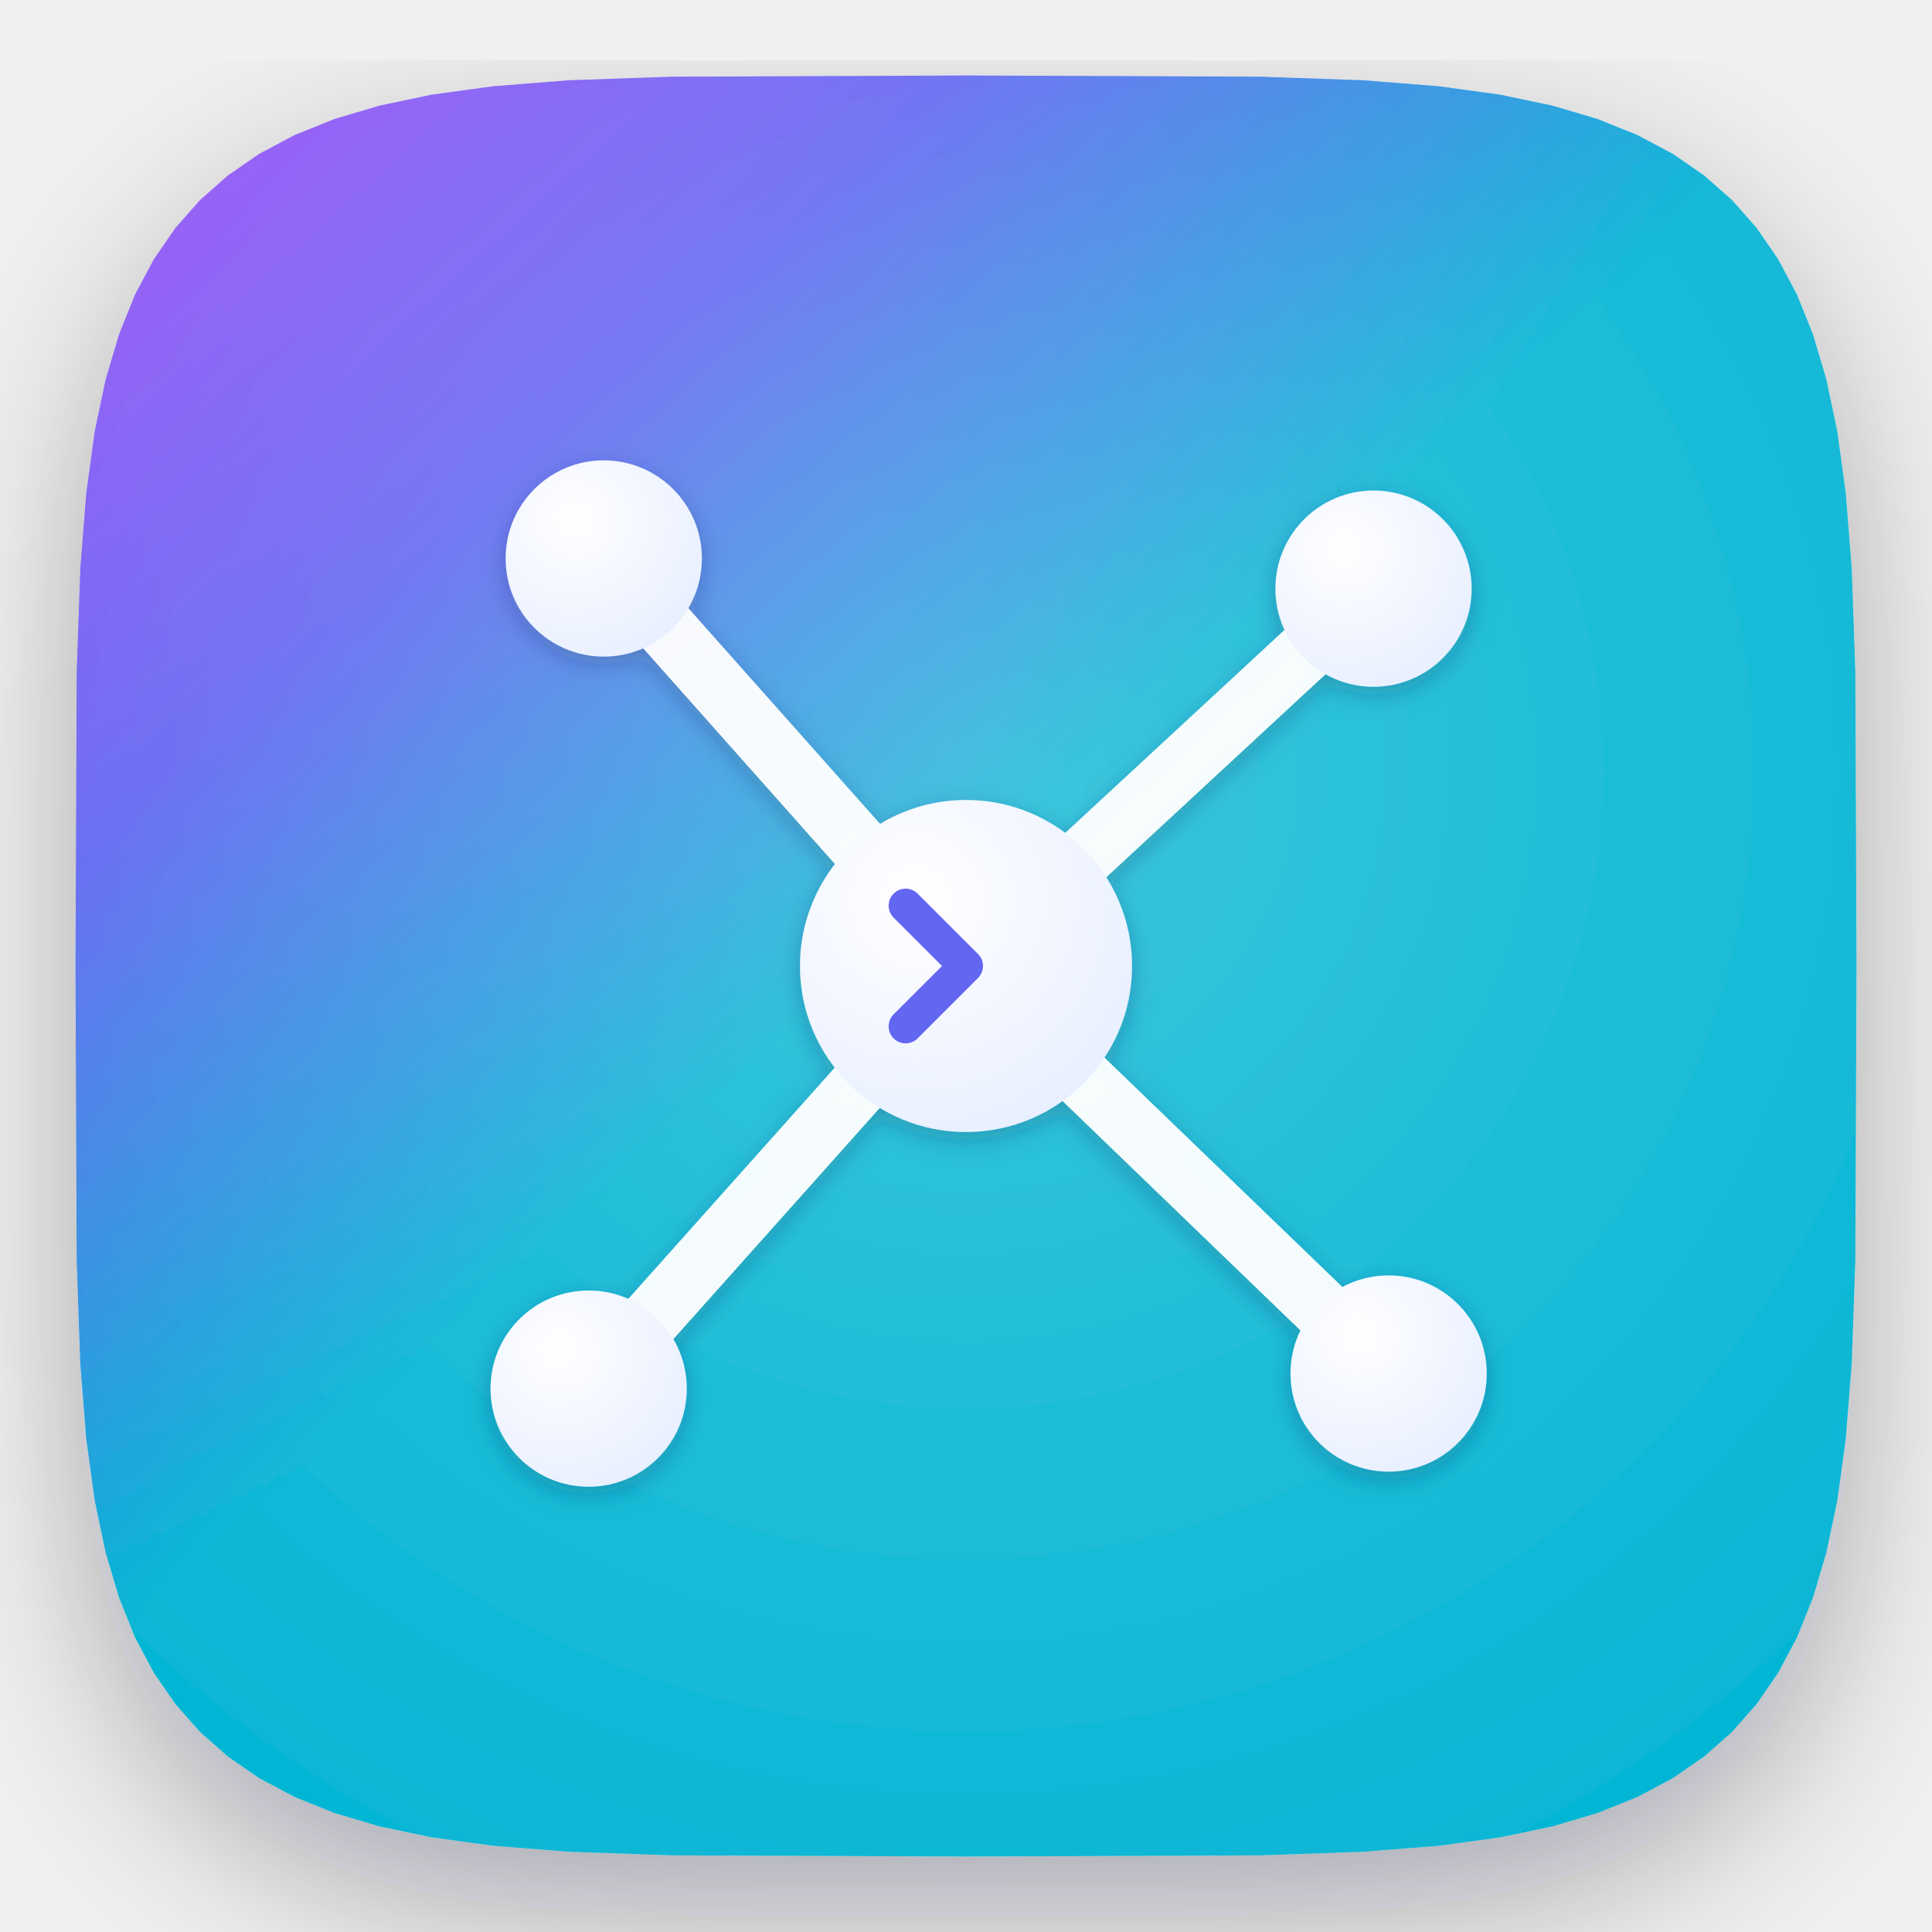
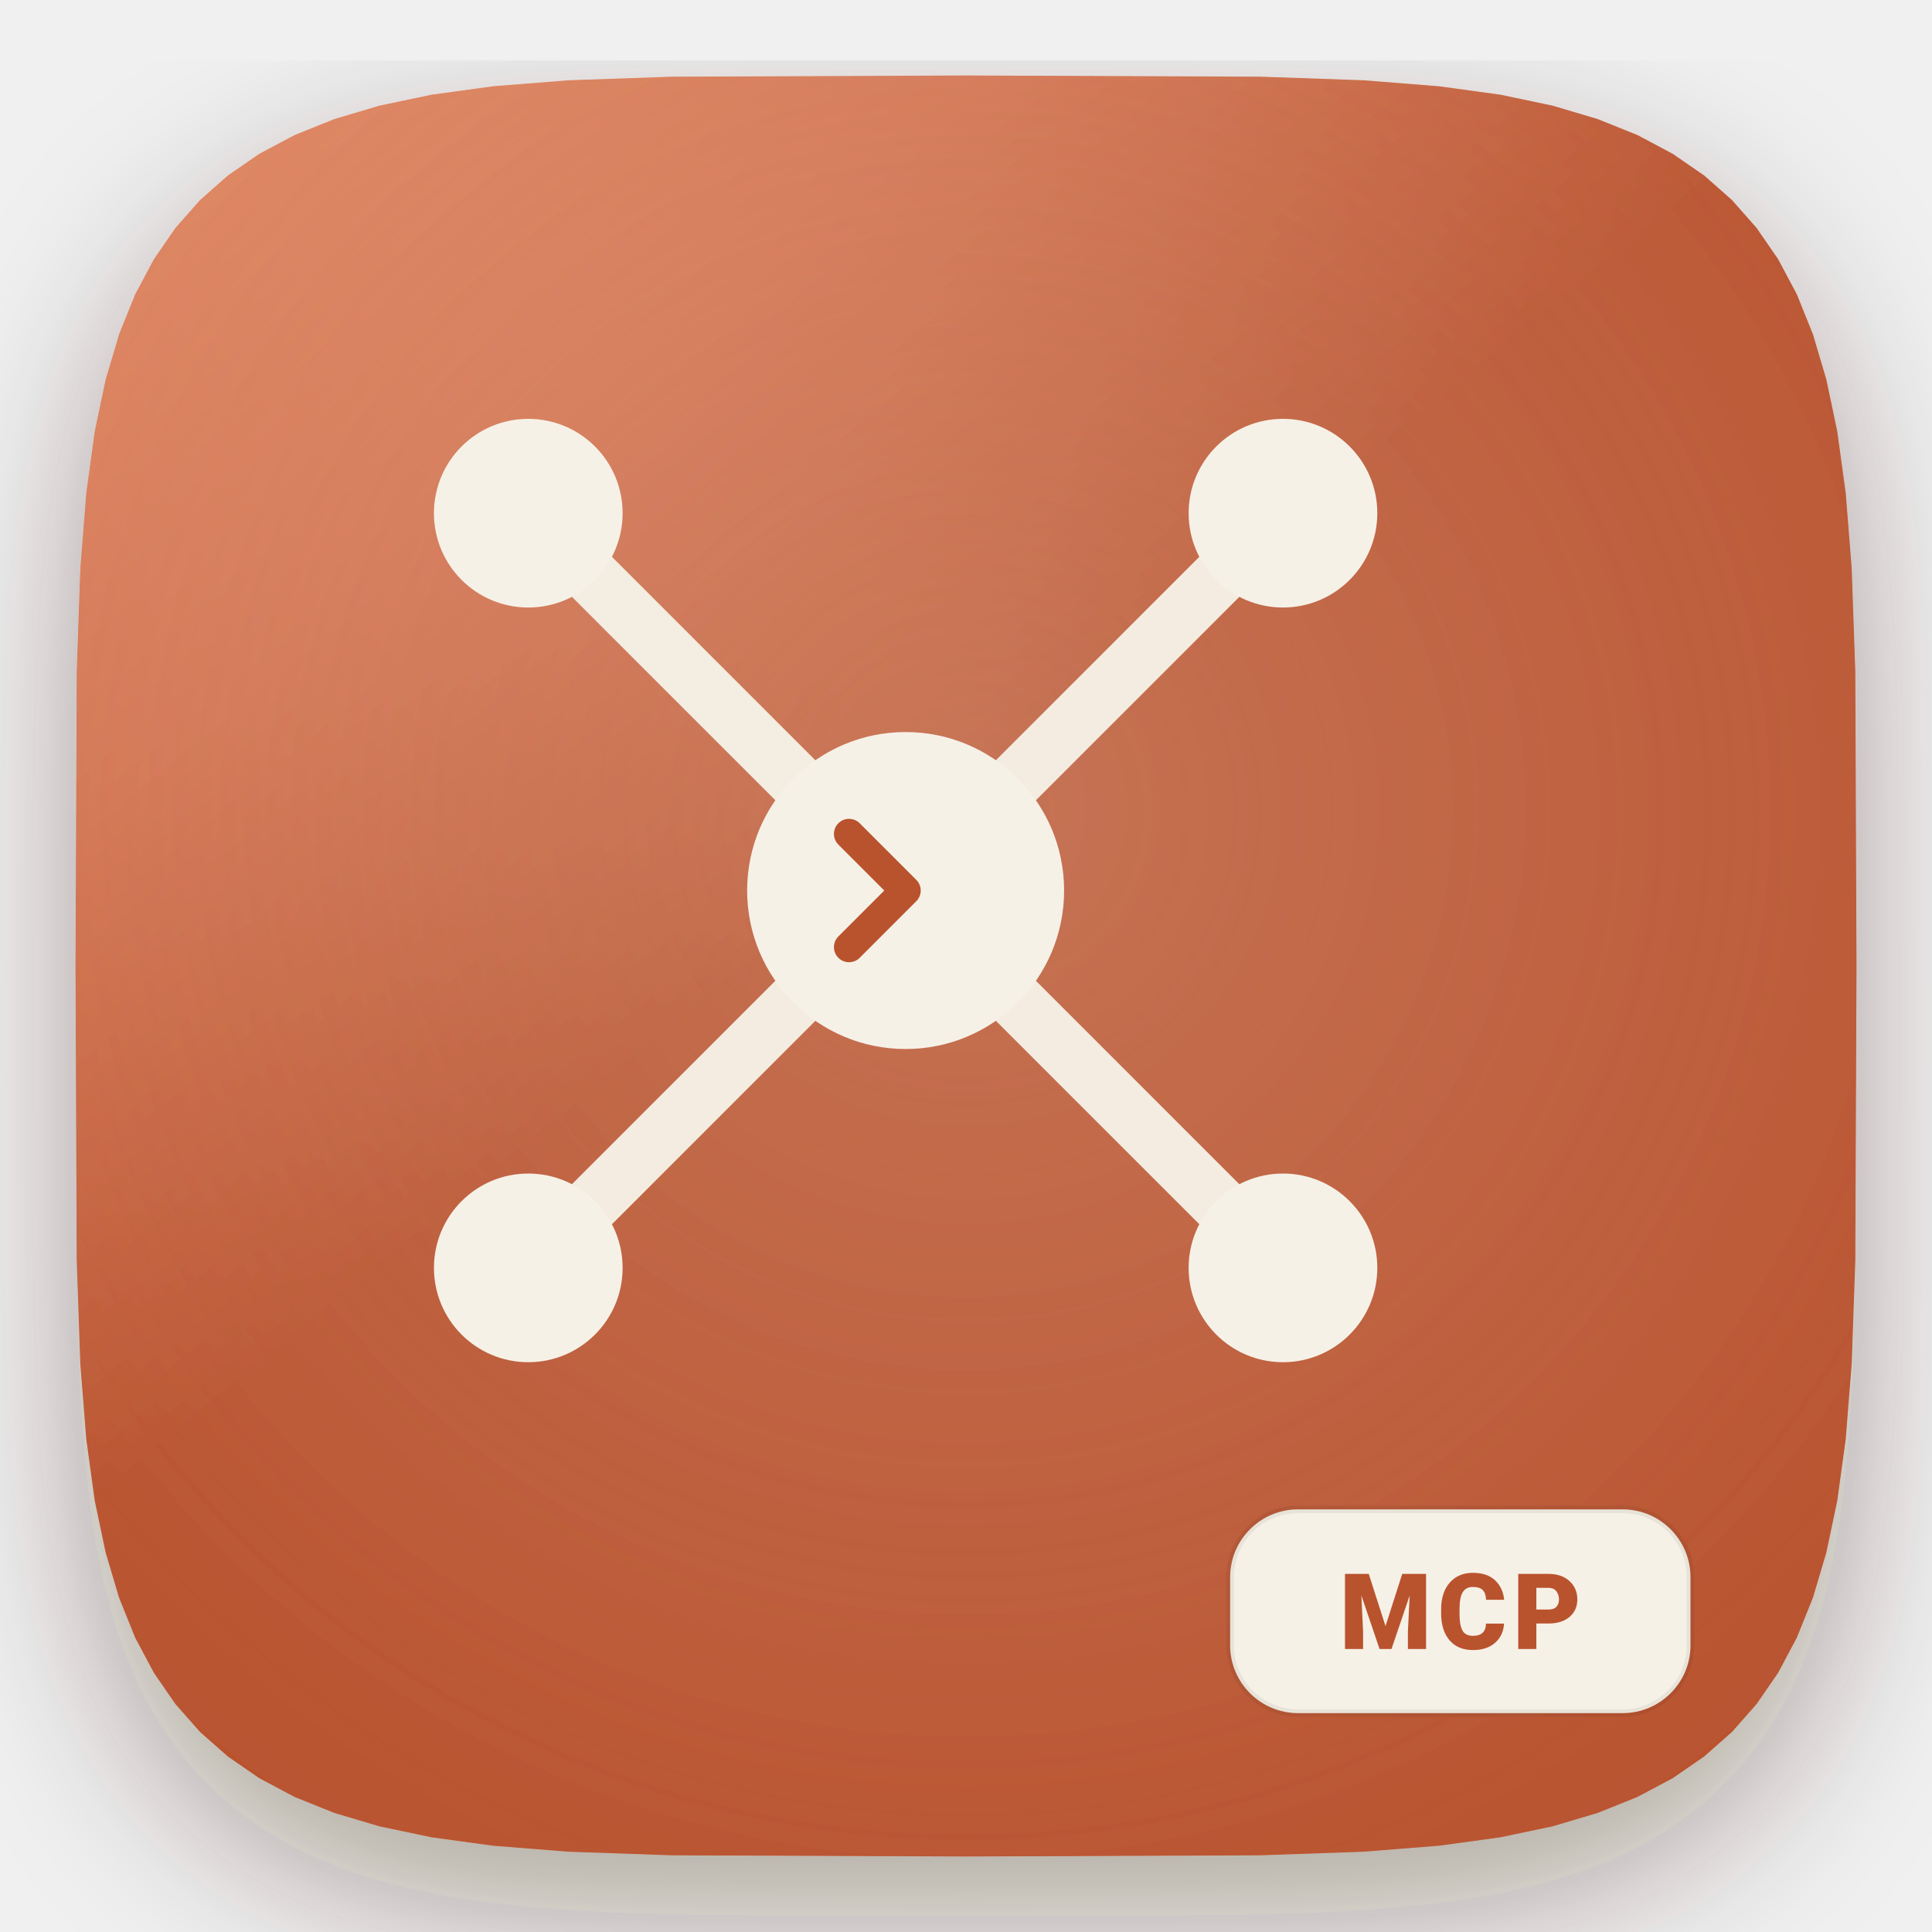
<svg xmlns="http://www.w3.org/2000/svg" width="256" height="256" viewBox="0 0 256 256" fill="none" role="img" aria-label="MikroTik MCP icon">
  <defs>
-     <linearGradient id="tile" x1="20" y1="10" x2="235" y2="250" gradientUnits="userSpaceOnUse">
-       <stop offset="0" stop-color="#A855F7" />
-       <stop offset="0.5" stop-color="#6366F1" />
-       <stop offset="1" stop-color="#06B6D4" />
+     <linearGradient id="coral" x1="40" y1="20" x2="220" y2="240" gradientUnits="userSpaceOnUse">
+       <stop offset="0" stop-color="#E08763" />
+       <stop offset="0.5" stop-color="#D2724F" />
+       <stop offset="1" stop-color="#B9532F" />
    </linearGradient>
-     <radialGradient id="sheen" cx="0.5" cy="0.4" r="0.62">
-       <stop offset="0" stop-color="#ffffff" stop-opacity="0.22" />
-       <stop offset="1" stop-color="#ffffff" stop-opacity="0" />
-     </radialGradient>
-     <radialGradient id="node" cx="0.35" cy="0.3" r="0.85">
-       <stop offset="0" stop-color="#ffffff" />
-       <stop offset="1" stop-color="#E5EDFF" />
+     <radialGradient id="glow" cx="0.5" cy="0.42" r="0.62">
+       <stop offset="0" stop-color="#FBF7EF" stop-opacity="0.20" />
+       <stop offset="1" stop-color="#FBF7EF" stop-opacity="0" />
    </radialGradient>
    <filter id="soft" x="-25%" y="-25%" width="150%" height="160%">
-       <feDropShadow dx="0" dy="8" stdDeviation="11" flood-color="#0B1020" flood-opacity="0.30" />
-     </filter>
-     <filter id="mark" x="-20%" y="-20%" width="140%" height="140%">
-       <feDropShadow dx="0" dy="2" stdDeviation="3" flood-color="#1E1B4B" flood-opacity="0.25" />
+       <feDropShadow dx="0" dy="8" stdDeviation="11" flood-color="#3A150A" flood-opacity="0.35" />
    </filter>
    <clipPath id="sq">
      <path d="M 492.00,256.00 L 491.68,334.04 L 490.73,361.35 L 489.14,381.37 L 486.91,397.63 L 484.01,411.43 L 480.45,423.42 L 476.20,433.97 L 471.23,443.31 L 465.50,451.62 L 458.99,458.99 L 451.62,465.50 L 443.31,471.23 L 433.97,476.20 L 423.42,480.45 L 411.43,484.01 L 397.63,486.91 L 381.37,489.14 L 361.35,490.73 L 334.04,491.68 L 256.00,492.00 L 177.96,491.68 L 150.65,490.73 L 130.63,489.14 L 114.37,486.91 L 100.57,484.01 L 88.58,480.45 L 78.03,476.20 L 68.69,471.23 L 60.38,465.50 L 53.01,458.99 L 46.50,451.62 L 40.77,443.31 L 35.80,433.97 L 31.55,423.42 L 27.99,411.43 L 25.09,397.63 L 22.86,381.37 L 21.27,361.35 L 20.32,334.04 L 20.00,256.00 L 20.32,177.96 L 21.27,150.65 L 22.86,130.63 L 25.09,114.37 L 27.99,100.57 L 31.55,88.58 L 35.80,78.03 L 40.77,68.69 L 46.50,60.38 L 53.01,53.01 L 60.38,46.50 L 68.69,40.77 L 78.03,35.80 L 88.58,31.55 L 100.57,27.99 L 114.37,25.09 L 130.63,22.86 L 150.65,21.27 L 177.96,20.32 L 256.00,20.00 L 334.04,20.32 L 361.35,21.27 L 381.37,22.86 L 397.63,25.09 L 411.43,27.99 L 423.42,31.55 L 433.97,35.80 L 443.31,40.77 L 451.62,46.50 L 458.99,53.01 L 465.50,60.38 L 471.23,68.69 L 476.20,78.03 L 480.45,88.58 L 484.01,100.57 L 486.91,114.37 L 489.14,130.63 L 490.73,150.65 L 491.68,177.96 L 492.00,256.00 Z" />
    </clipPath>
  </defs>
  <g filter="url(#soft)">
    <g transform="scale(0.5)">
-       <path clip-path="url(#sq)" fill="url(#tile)" d="M0 0h512v512H0z" />
-       <rect clip-path="url(#sq)" width="512" height="512" fill="url(#sheen)" />
-       <path clip-path="url(#sq)" d="M0 0h512v512H0z" fill="none" stroke="#ffffff" stroke-opacity="0.16" stroke-width="3" />
+       <path clip-path="url(#sq)" fill="url(#coral)" d="M0 0h512v512H0z" />
+       <rect clip-path="url(#sq)" width="512" height="512" fill="url(#glow)" />
+       <g stroke="#F6F1E7" stroke-width="15" stroke-linecap="round" opacity="0.96">
+         <line x1="240" y1="236" x2="140" y2="136" />
+         <line x1="240" y1="236" x2="340" y2="136" />
+         <line x1="240" y1="236" x2="140" y2="336" />
+         <line x1="240" y1="236" x2="340" y2="336" />
+       </g>
+       <circle cx="240" cy="236" r="42" fill="#F6F1E7" />
+       <circle cx="140" cy="136" r="25" fill="#F6F1E7" />
+       <circle cx="340" cy="136" r="25" fill="#F6F1E7" />
+       <circle cx="140" cy="336" r="25" fill="#F6F1E7" />
+       <circle cx="340" cy="336" r="25" fill="#F6F1E7" />
+       <path d="M225 221 L240 236 L225 251" fill="none" stroke="#B9532F" stroke-width="8" stroke-linecap="round" stroke-linejoin="round" />
+       <g transform="translate(326 400)">
+         <rect width="122" height="54" rx="18" fill="#F6F1E7" />
+         <rect width="122" height="54" rx="18" fill="none" stroke="#000000" stroke-opacity="0.06" stroke-width="2" />
+         <text x="61" y="37" text-anchor="middle" font-family="-apple-system, 'SF Pro Display', 'Segoe UI', Roboto, Helvetica, Arial, sans-serif" font-size="28" font-weight="800" letter-spacing="1.5" fill="#B9532F">MCP</text>
+       </g>
    </g>
  </g>
-   <g transform="scale(0.5)" filter="url(#mark)">
-     <g stroke="#ffffff" stroke-width="16" stroke-linecap="round" opacity="0.95">
-       <line x1="256" y1="256" x2="160" y2="148" />
-       <line x1="256" y1="256" x2="364" y2="156" />
-       <line x1="256" y1="256" x2="156" y2="368" />
-       <line x1="256" y1="256" x2="368" y2="364" />
-     </g>
-     <circle cx="256" cy="256" r="44" fill="url(#node)" />
-     <circle cx="160" cy="148" r="26" fill="url(#node)" />
-     <circle cx="364" cy="156" r="26" fill="url(#node)" />
-     <circle cx="156" cy="368" r="26" fill="url(#node)" />
-     <circle cx="368" cy="364" r="26" fill="url(#node)" />
-     <path d="M240 240 L256 256 L240 272" fill="none" stroke="#6366F1" stroke-width="9" stroke-linecap="round" stroke-linejoin="round" />
-   </g>
</svg>
